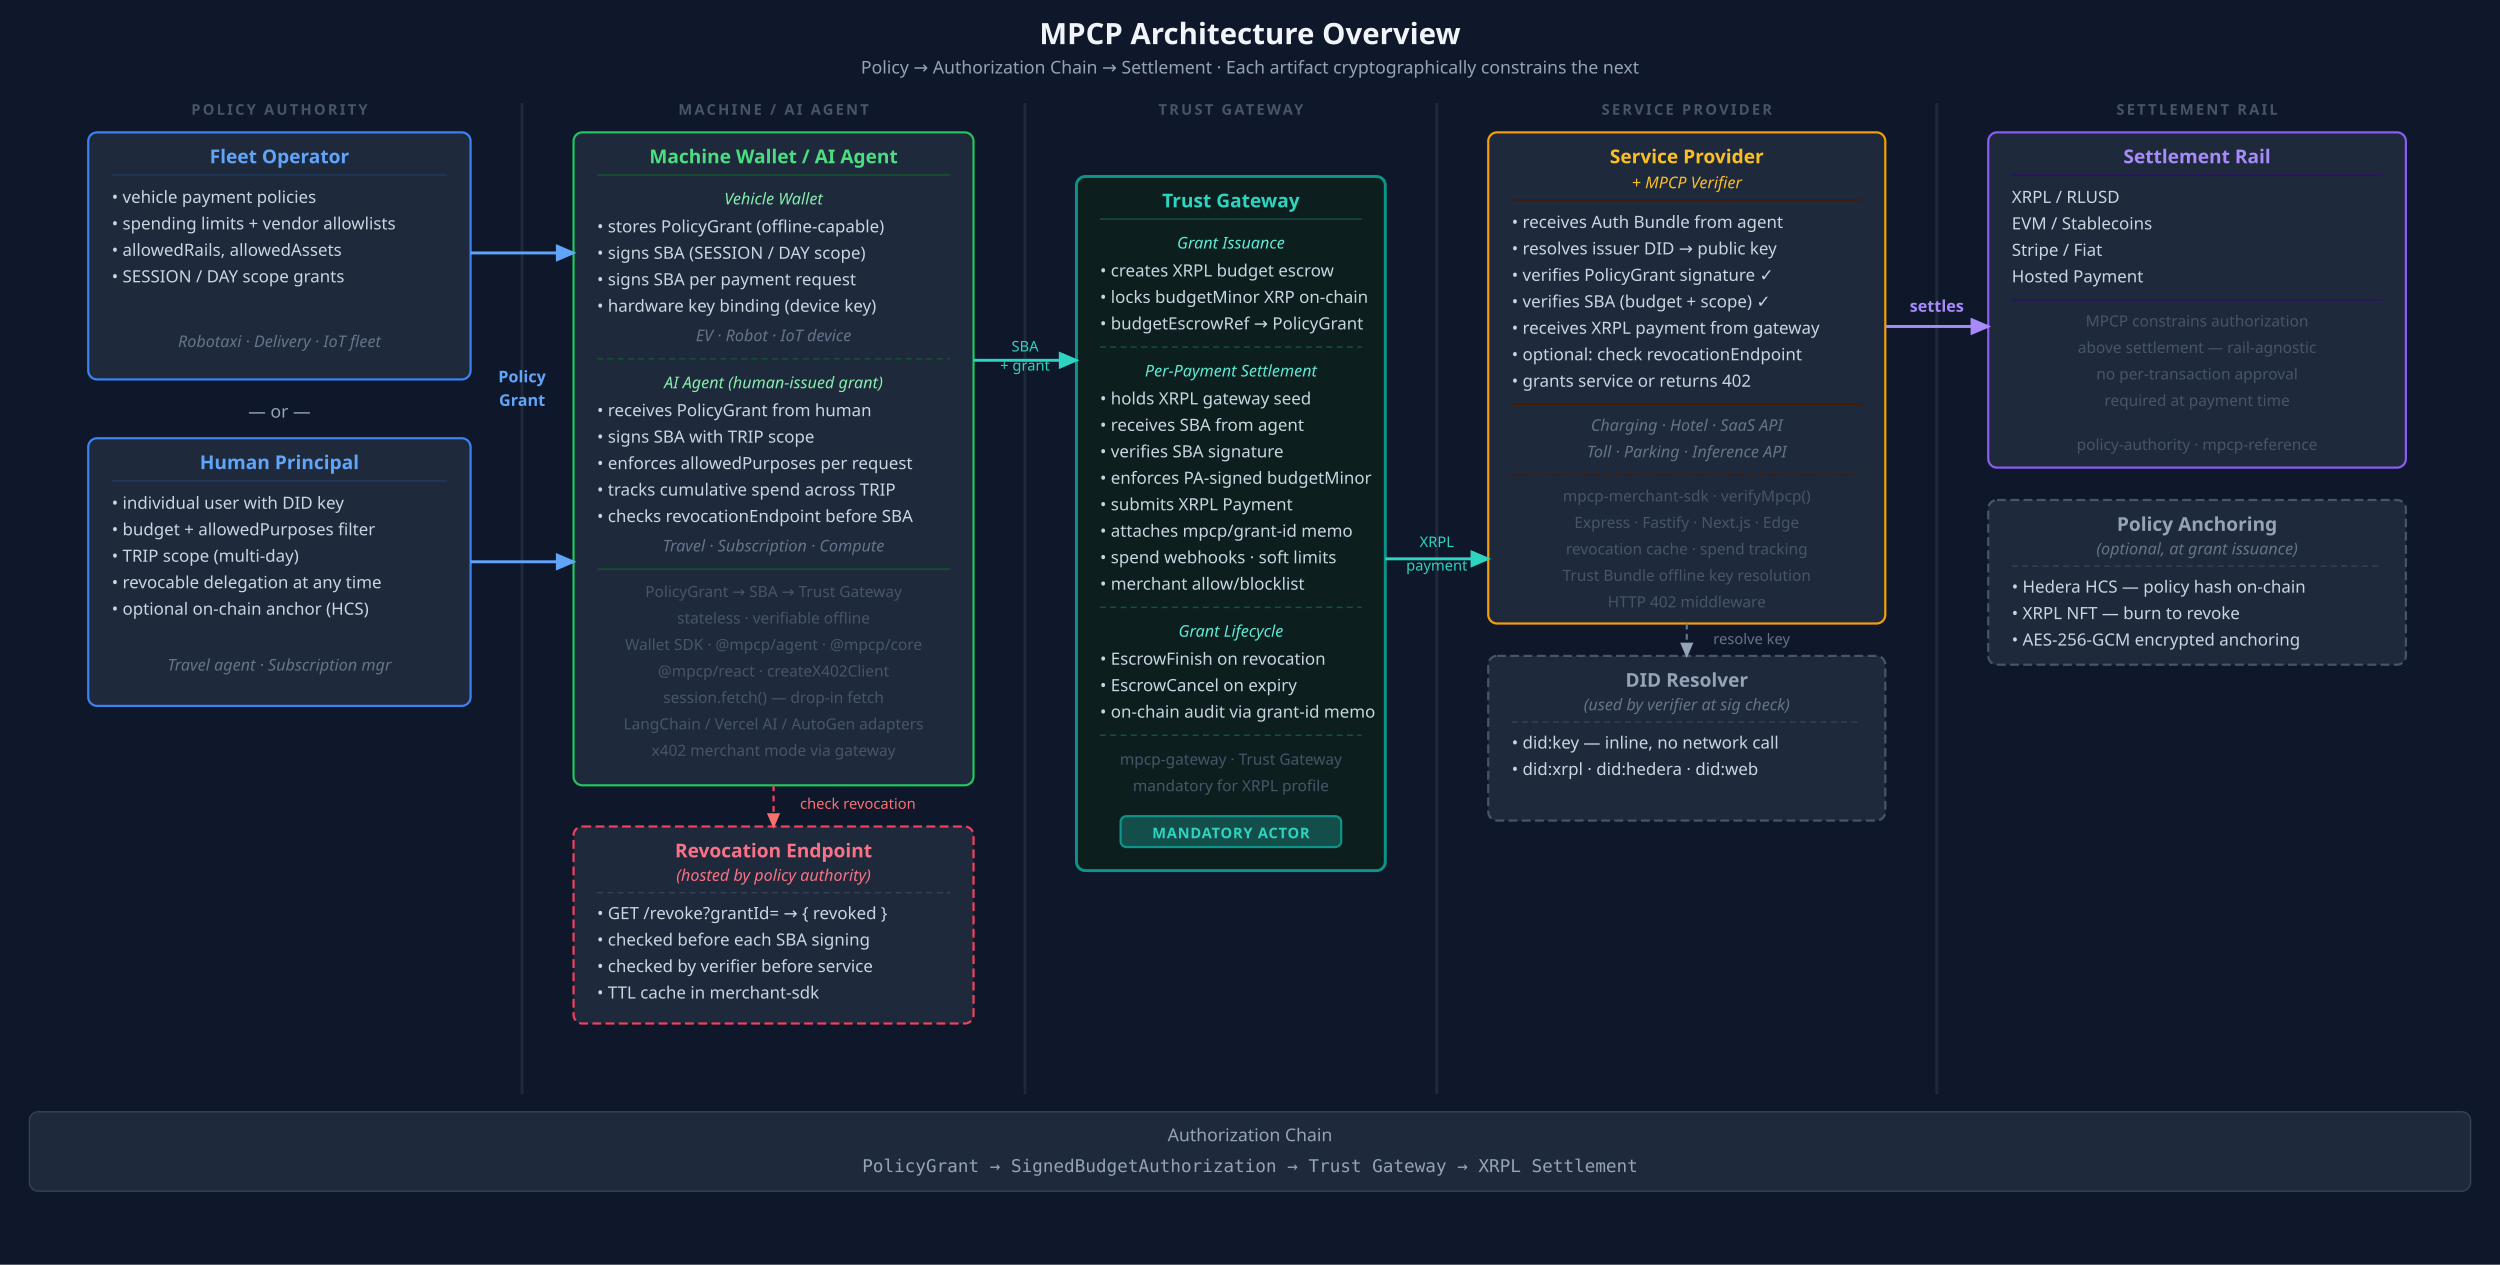
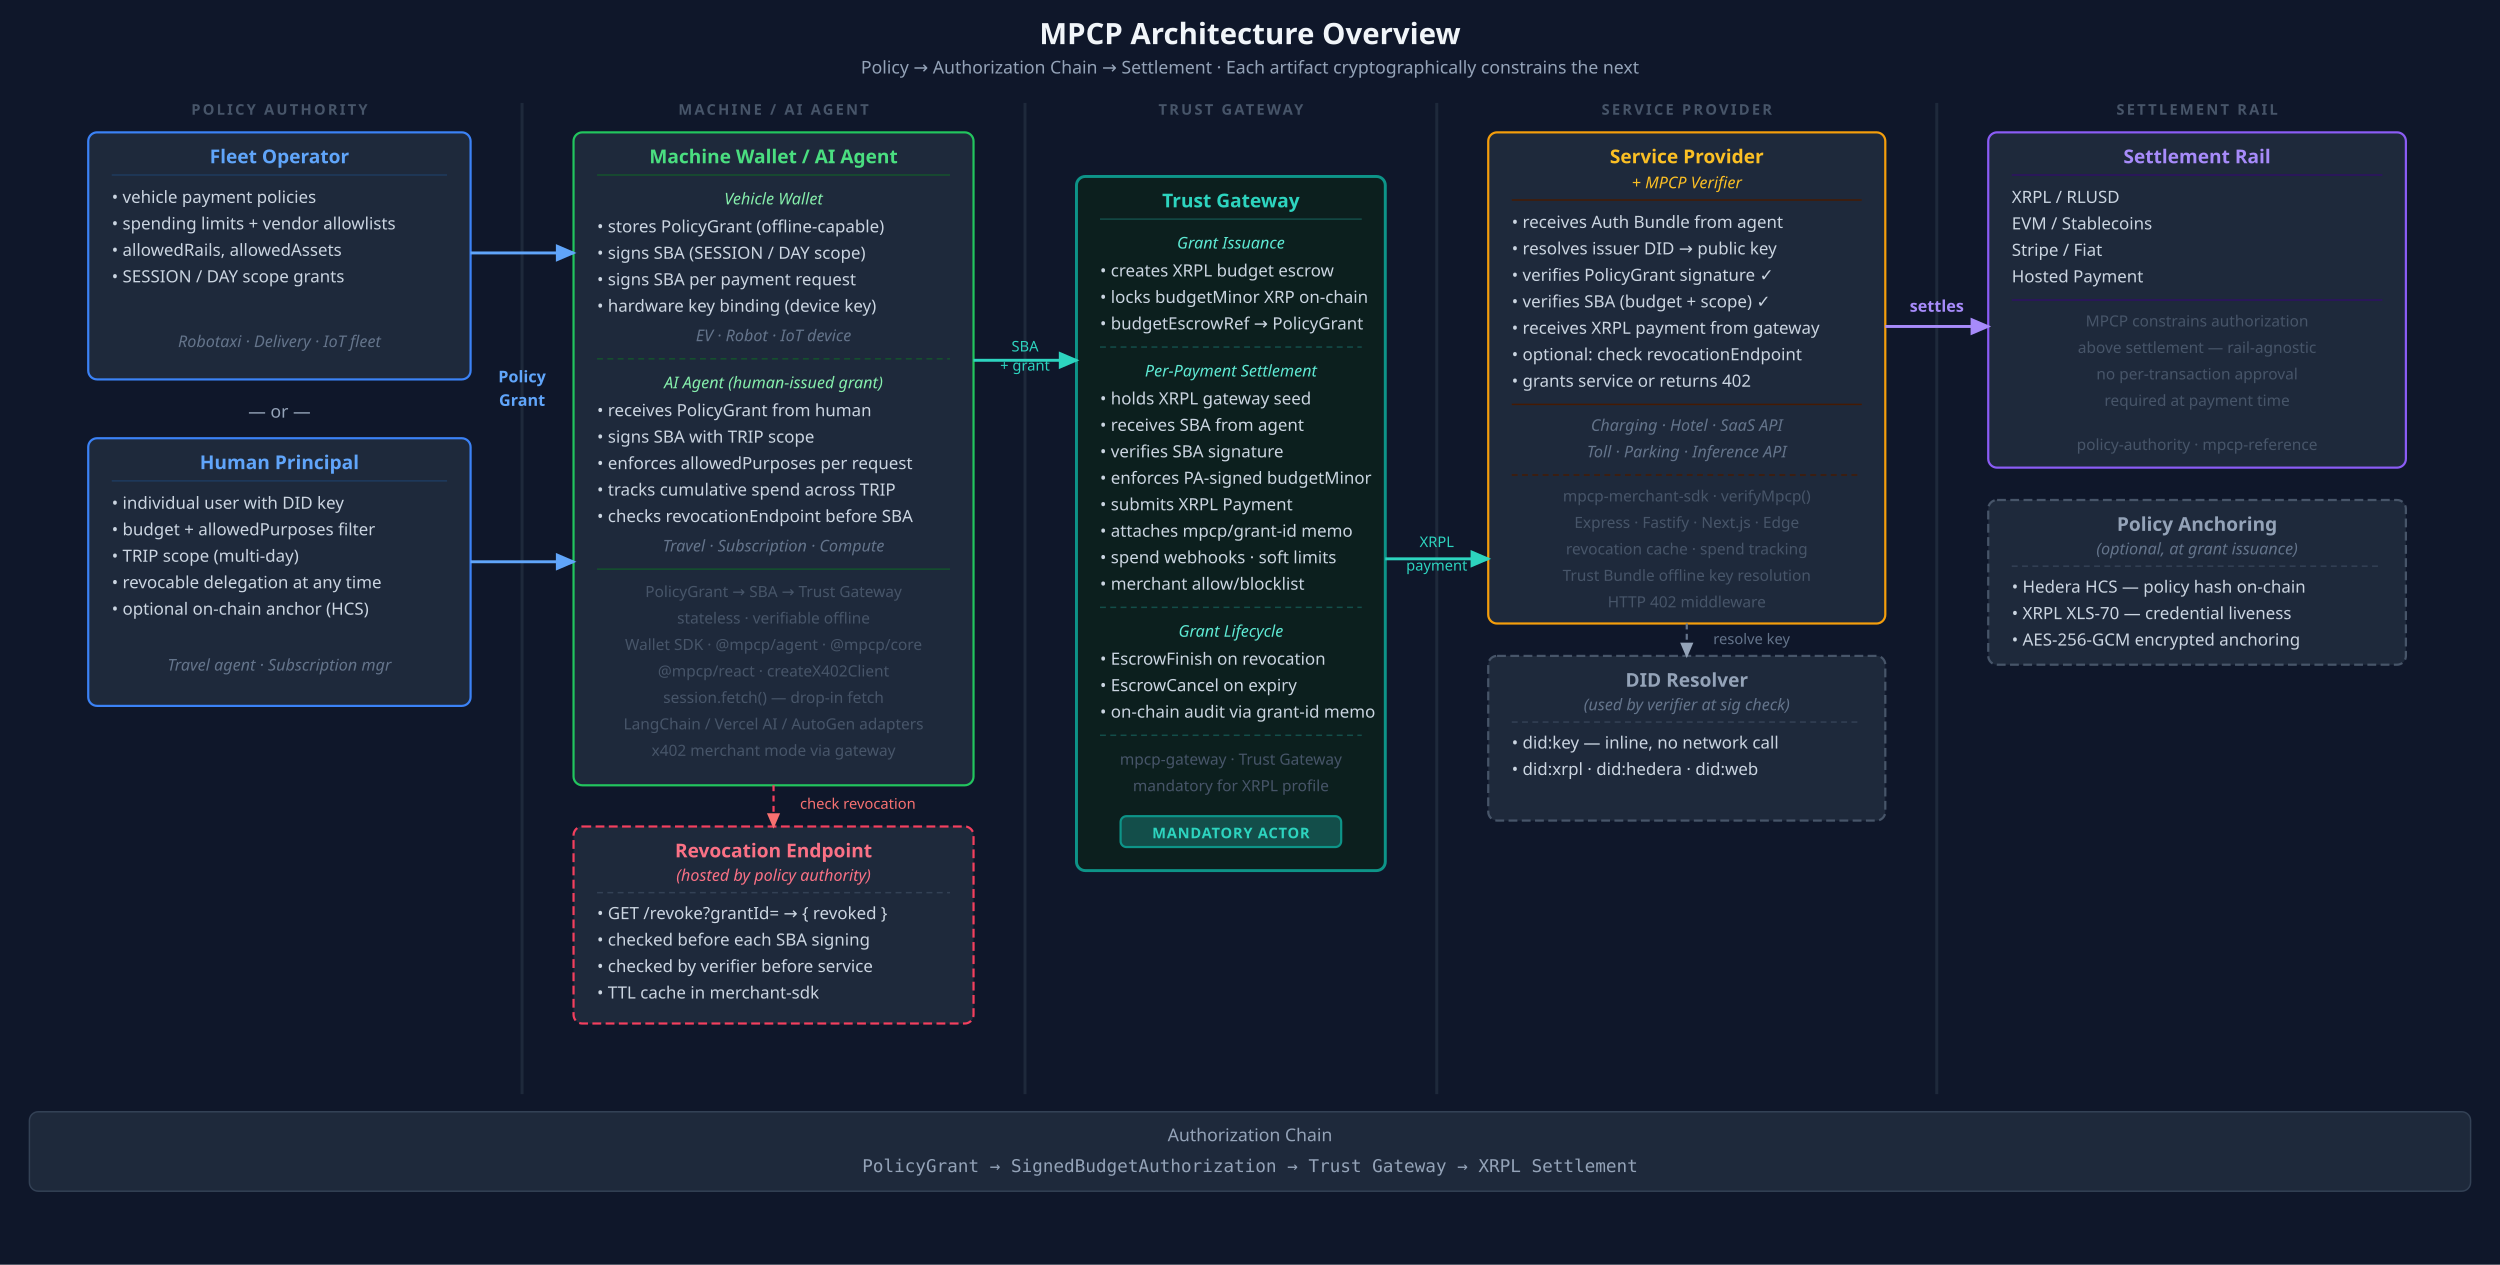
<svg xmlns="http://www.w3.org/2000/svg" width="1700" height="860" viewBox="0 0 1700 860">
  <style>
    .title  { font: bold 20px system-ui, sans-serif; fill: #f1f5f9; }
    .sub    { font: 12px system-ui, sans-serif; fill: #94a3b8; }
    .colHdr { font: bold 10px system-ui, sans-serif; fill: #475569; letter-spacing: 1.5px; }
    .bTitle { font: bold 13px system-ui, sans-serif; }
    .bSub   { font: italic 11px system-ui, sans-serif; }
    .detail { font: 11.5px system-ui, sans-serif; fill: #cbd5e1; }
    .aLabel { font: bold 11px system-ui, sans-serif; }
    .aNote  { font: 10px system-ui, sans-serif; }
    .dim    { font: 10.5px system-ui, sans-serif; fill: #475569; }
    .chain  { font: 12px monospace; fill: #94a3b8; }
  </style>
  <defs>
    <marker id="ah" markerWidth="7" markerHeight="6" refX="6" refY="3" orient="auto">
      <path d="M0,0 L7,3 L0,6 Z" fill="#94a3b8" />
    </marker>
    <marker id="ahB" markerWidth="7" markerHeight="6" refX="6" refY="3" orient="auto">
      <path d="M0,0 L7,3 L0,6 Z" fill="#60a5fa" />
    </marker>
    <marker id="ahG" markerWidth="7" markerHeight="6" refX="6" refY="3" orient="auto">
      <path d="M0,0 L7,3 L0,6 Z" fill="#4ade80" />
    </marker>
    <marker id="ahT" markerWidth="7" markerHeight="6" refX="6" refY="3" orient="auto">
      <path d="M0,0 L7,3 L0,6 Z" fill="#2dd4bf" />
    </marker>
    <marker id="ahV" markerWidth="7" markerHeight="6" refX="6" refY="3" orient="auto">
      <path d="M0,0 L7,3 L0,6 Z" fill="#a78bfa" />
    </marker>
    <marker id="ahR" markerWidth="7" markerHeight="6" refX="6" refY="3" orient="auto">
      <path d="M0,0 L7,3 L0,6 Z" fill="#f87171" />
    </marker>
  </defs>
  <rect width="1700" height="860" fill="#0f172a" />
  <text x="850" y="30" text-anchor="middle" class="title">MPCP Architecture Overview</text>
  <text x="850" y="50" text-anchor="middle" class="sub">Policy → Authorization Chain → Settlement · Each artifact cryptographically constrains the next</text>
  <text x="837" y="78" text-anchor="middle" class="colHdr">TRUST GATEWAY</text>
  <line x1="355" y1="70" x2="355" y2="744" stroke="#1e293b" stroke-width="2" />
  <line x1="697" y1="70" x2="697" y2="744" stroke="#1e293b" stroke-width="2" />
  <line x1="977" y1="70" x2="977" y2="744" stroke="#1e293b" stroke-width="2" />
  <line x1="1317" y1="70" x2="1317" y2="744" stroke="#1e293b" stroke-width="2" />
  <text x="190" y="78" text-anchor="middle" class="colHdr">POLICY AUTHORITY</text>
  <text x="526" y="78" text-anchor="middle" class="colHdr">MACHINE / AI AGENT</text>
  <text x="1147" y="78" text-anchor="middle" class="colHdr">SERVICE PROVIDER</text>
  <text x="1494" y="78" text-anchor="middle" class="colHdr">SETTLEMENT RAIL</text>
  <rect x="60" y="90" width="260" height="168" rx="6" fill="#1e293b" stroke="#3b82f6" stroke-width="1.5" />
  <text x="190" y="111" text-anchor="middle" class="bTitle" fill="#60a5fa">Fleet Operator</text>
  <line x1="76" y1="119" x2="304" y2="119" stroke="#1e3a5f" stroke-width="1" />
  <text x="76" y="138" class="detail">• vehicle payment policies</text>
  <text x="76" y="156" class="detail">• spending limits + vendor allowlists</text>
  <text x="76" y="174" class="detail">• allowedRails, allowedAssets</text>
  <text x="76" y="192" class="detail">• SESSION / DAY scope grants</text>
  <text x="190" y="236" text-anchor="middle" class="bSub" fill="#64748b">Robotaxi · Delivery · IoT fleet</text>
  <text x="190" y="284" text-anchor="middle" class="sub" fill="#334155">— or —</text>
  <rect x="60" y="298" width="260" height="182" rx="6" fill="#1e293b" stroke="#3b82f6" stroke-width="1.5" />
  <text x="190" y="319" text-anchor="middle" class="bTitle" fill="#60a5fa">Human Principal</text>
  <line x1="76" y1="327" x2="304" y2="327" stroke="#1e3a5f" stroke-width="1" />
  <text x="76" y="346" class="detail">• individual user with DID key</text>
  <text x="76" y="364" class="detail">• budget + allowedPurposes filter</text>
  <text x="76" y="382" class="detail">• TRIP scope (multi-day)</text>
  <text x="76" y="400" class="detail">• revocable delegation at any time</text>
  <text x="76" y="418" class="detail">• optional on-chain anchor (HCS)</text>
  <text x="190" y="456" text-anchor="middle" class="bSub" fill="#64748b">Travel agent · Subscription mgr</text>
  <rect x="390" y="90" width="272" height="444" rx="6" fill="#1e293b" stroke="#22c55e" stroke-width="1.5" />
  <text x="526" y="111" text-anchor="middle" class="bTitle" fill="#4ade80">Machine Wallet / AI Agent</text>
  <line x1="406" y1="119" x2="646" y2="119" stroke="#14532d" stroke-width="1" />
  <text x="526" y="139" text-anchor="middle" fill="#86efac" class="bSub">Vehicle Wallet</text>
  <text x="406" y="158" class="detail">• stores PolicyGrant (offline-capable)</text>
  <text x="406" y="176" class="detail">• signs SBA (SESSION / DAY scope)</text>
  <text x="406" y="194" class="detail">• signs SBA per payment request</text>
  <text x="406" y="212" class="detail">• hardware key binding (device key)</text>
  <text x="526" y="232" text-anchor="middle" class="bSub" fill="#64748b">EV · Robot · IoT device</text>
  <line x1="406" y1="244" x2="646" y2="244" stroke="#14532d" stroke-width="1" stroke-dasharray="4 3" />
  <text x="526" y="264" text-anchor="middle" fill="#86efac" class="bSub">AI Agent  (human-issued grant)</text>
  <text x="406" y="283" class="detail">• receives PolicyGrant from human</text>
  <text x="406" y="301" class="detail">• signs SBA with TRIP scope</text>
  <text x="406" y="319" class="detail">• enforces allowedPurposes per request</text>
  <text x="406" y="337" class="detail">• tracks cumulative spend across TRIP</text>
  <text x="406" y="355" class="detail">• checks revocationEndpoint before SBA</text>
  <text x="526" y="375" text-anchor="middle" class="bSub" fill="#64748b">Travel · Subscription · Compute</text>
  <line x1="406" y1="387" x2="646" y2="387" stroke="#14532d" stroke-width="1" />
  <text x="526" y="406" text-anchor="middle" class="dim">PolicyGrant → SBA → Trust Gateway</text>
  <text x="526" y="424" text-anchor="middle" class="dim">stateless · verifiable offline</text>
  <text x="526" y="442" text-anchor="middle" class="dim">Wallet SDK · @mpcp/agent · @mpcp/core</text>
  <text x="526" y="460" text-anchor="middle" class="dim">@mpcp/react · createX402Client</text>
  <text x="526" y="478" text-anchor="middle" class="dim">session.fetch() — drop-in fetch</text>
  <text x="526" y="496" text-anchor="middle" class="dim">LangChain / Vercel AI / AutoGen adapters</text>
  <text x="526" y="514" text-anchor="middle" class="dim">x402 merchant mode via gateway</text>
  <rect x="732" y="120" width="210" height="472" rx="6" fill="#0c1f1e" stroke="#0d9488" stroke-width="2" />
  <text x="837" y="141" text-anchor="middle" class="bTitle" fill="#2dd4bf">Trust Gateway</text>
  <line x1="748" y1="149" x2="926" y2="149" stroke="#134e4a" stroke-width="1" />
  <text x="837" y="169" text-anchor="middle" fill="#5eead4" class="bSub">Grant Issuance</text>
  <text x="748" y="188" class="detail">• creates XRPL budget escrow</text>
  <text x="748" y="206" class="detail">• locks budgetMinor XRP on-chain</text>
  <text x="748" y="224" class="detail">• budgetEscrowRef → PolicyGrant</text>
  <line x1="748" y1="236" x2="926" y2="236" stroke="#134e4a" stroke-width="1" stroke-dasharray="4 3" />
  <text x="837" y="256" text-anchor="middle" fill="#5eead4" class="bSub">Per-Payment Settlement</text>
  <text x="748" y="275" class="detail">• holds XRPL gateway seed</text>
  <text x="748" y="293" class="detail">• receives SBA from agent</text>
  <text x="748" y="311" class="detail">• verifies SBA signature</text>
  <text x="748" y="329" class="detail">• enforces PA-signed budgetMinor</text>
  <text x="748" y="347" class="detail">• submits XRPL Payment</text>
  <text x="748" y="365" class="detail">• attaches mpcp/grant-id memo</text>
  <text x="748" y="383" class="detail">• spend webhooks · soft limits</text>
  <text x="748" y="401" class="detail">• merchant allow/blocklist</text>
  <line x1="748" y1="413" x2="926" y2="413" stroke="#134e4a" stroke-width="1" stroke-dasharray="4 3" />
  <text x="837" y="433" text-anchor="middle" fill="#5eead4" class="bSub">Grant Lifecycle</text>
  <text x="748" y="452" class="detail">• EscrowFinish on revocation</text>
  <text x="748" y="470" class="detail">• EscrowCancel on expiry</text>
  <text x="748" y="488" class="detail">• on-chain audit via grant-id memo</text>
  <line x1="748" y1="500" x2="926" y2="500" stroke="#134e4a" stroke-width="1" stroke-dasharray="4 3" />
  <text x="837" y="520" text-anchor="middle" class="dim">mpcp-gateway · Trust Gateway</text>
  <text x="837" y="538" text-anchor="middle" class="dim">mandatory for XRPL profile</text>
  <rect x="762" y="555" width="150" height="21" rx="4" fill="#134e4a" stroke="#0d9488" stroke-width="1.5" />
  <text x="837" y="570" text-anchor="middle" fill="#2dd4bf" style="font: bold 10px system-ui,sans-serif; letter-spacing:0.5px">MANDATORY ACTOR</text>
  <rect x="1012" y="90" width="270" height="334" rx="6" fill="#1e293b" stroke="#f59e0b" stroke-width="1.5" />
  <text x="1147" y="111" text-anchor="middle" class="bTitle" fill="#fbbf24">Service Provider</text>
  <text x="1147" y="128" text-anchor="middle" class="bSub" fill="#fbbf24">+ MPCP Verifier</text>
  <line x1="1028" y1="136" x2="1266" y2="136" stroke="#451a03" stroke-width="1" />
  <text x="1028" y="155" class="detail">• receives Auth Bundle from agent</text>
  <text x="1028" y="173" class="detail">• resolves issuer DID → public key</text>
  <text x="1028" y="191" class="detail">• verifies PolicyGrant signature ✓</text>
  <text x="1028" y="209" class="detail">• verifies SBA (budget + scope) ✓</text>
  <text x="1028" y="227" class="detail">• receives XRPL payment from gateway</text>
  <text x="1028" y="245" class="detail">• optional: check revocationEndpoint</text>
  <text x="1028" y="263" class="detail">• grants service or returns 402</text>
  <line x1="1028" y1="275" x2="1266" y2="275" stroke="#451a03" stroke-width="1" />
  <text x="1147" y="293" text-anchor="middle" class="bSub" fill="#64748b">Charging · Hotel · SaaS API</text>
  <text x="1147" y="311" text-anchor="middle" class="bSub" fill="#64748b">Toll · Parking · Inference API</text>
  <line x1="1028" y1="323" x2="1266" y2="323" stroke="#451a03" stroke-width="1" stroke-dasharray="4 3" />
  <text x="1147" y="341" text-anchor="middle" class="dim">mpcp-merchant-sdk · verifyMpcp()</text>
  <text x="1147" y="359" text-anchor="middle" class="dim">Express · Fastify · Next.js · Edge</text>
  <text x="1147" y="377" text-anchor="middle" class="dim">revocation cache · spend tracking</text>
  <text x="1147" y="395" text-anchor="middle" class="dim">Trust Bundle offline key resolution</text>
  <text x="1147" y="413" text-anchor="middle" class="dim">HTTP 402 middleware</text>
  <rect x="1012" y="446" width="270" height="112" rx="6" fill="#1e293b" stroke="#475569" stroke-width="1.5" stroke-dasharray="6 3" />
  <text x="1147" y="467" text-anchor="middle" class="bTitle" fill="#94a3b8">DID Resolver</text>
  <text x="1147" y="483" text-anchor="middle" class="bSub" fill="#64748b">(used by verifier at sig check)</text>
  <line x1="1028" y1="491" x2="1266" y2="491" stroke="#334155" stroke-width="1" stroke-dasharray="4 3" />
  <text x="1028" y="509" class="detail">• did:key — inline, no network call</text>
  <text x="1028" y="527" class="detail">• did:xrpl · did:hedera · did:web</text>
  <rect x="1352" y="90" width="284" height="228" rx="6" fill="#1e293b" stroke="#8b5cf6" stroke-width="1.5" />
  <text x="1494" y="111" text-anchor="middle" class="bTitle" fill="#a78bfa">Settlement Rail</text>
  <line x1="1368" y1="119" x2="1620" y2="119" stroke="#2e1065" stroke-width="1" />
  <text x="1368" y="138" class="detail">XRPL / RLUSD</text>
  <text x="1368" y="156" class="detail">EVM / Stablecoins</text>
  <text x="1368" y="174" class="detail">Stripe / Fiat</text>
  <text x="1368" y="192" class="detail">Hosted Payment</text>
  <line x1="1368" y1="204" x2="1620" y2="204" stroke="#2e1065" stroke-width="1" />
  <text x="1494" y="222" text-anchor="middle" class="dim">MPCP constrains authorization</text>
  <text x="1494" y="240" text-anchor="middle" class="dim">above settlement — rail-agnostic</text>
  <text x="1494" y="258" text-anchor="middle" class="dim">no per-transaction approval</text>
  <text x="1494" y="276" text-anchor="middle" class="dim">required at payment time</text>
  <text x="1494" y="306" text-anchor="middle" class="dim">policy-authority · mpcp-reference</text>
  <rect x="1352" y="340" width="284" height="112" rx="6" fill="#1e293b" stroke="#475569" stroke-width="1.5" stroke-dasharray="6 3" />
  <text x="1494" y="361" text-anchor="middle" class="bTitle" fill="#94a3b8">Policy Anchoring</text>
  <text x="1494" y="377" text-anchor="middle" class="bSub" fill="#64748b">(optional, at grant issuance)</text>
  <line x1="1368" y1="385" x2="1620" y2="385" stroke="#334155" stroke-width="1" stroke-dasharray="4 3" />
  <text x="1368" y="403" class="detail">• Hedera HCS — policy hash on-chain</text>
-   <text x="1368" y="421" class="detail">• XRPL NFT — burn to revoke</text>
+   <text x="1368" y="421" class="detail">• XRPL XLS-70 — credential liveness</text>
  <text x="1368" y="439" class="detail">• AES-256-GCM encrypted anchoring</text>
  <rect x="390" y="562" width="272" height="134" rx="6" fill="#1e293b" stroke="#f43f5e" stroke-width="1.5" stroke-dasharray="6 3" />
  <text x="526" y="583" text-anchor="middle" class="bTitle" fill="#fb7185">Revocation Endpoint</text>
  <text x="526" y="599" text-anchor="middle" class="bSub" fill="#fb7185">(hosted by policy authority)</text>
  <line x1="406" y1="607" x2="646" y2="607" stroke="#334155" stroke-width="1" stroke-dasharray="4 3" />
  <text x="406" y="625" class="detail">• GET /revoke?grantId= → { revoked }</text>
  <text x="406" y="643" class="detail">• checked before each SBA signing</text>
  <text x="406" y="661" class="detail">• checked by verifier before service</text>
  <text x="406" y="679" class="detail">• TTL cache in merchant-sdk</text>
  <path d="M320,172 L390,172" fill="none" stroke="#60a5fa" stroke-width="2" marker-end="url(#ahB)" />
  <path d="M320,382 L390,382" fill="none" stroke="#60a5fa" stroke-width="2" marker-end="url(#ahB)" />
  <text x="355" y="260" text-anchor="middle" class="aLabel" fill="#60a5fa">Policy</text>
  <text x="355" y="276" text-anchor="middle" class="aLabel" fill="#60a5fa">Grant</text>
  <path d="M662,245 L732,245" fill="none" stroke="#2dd4bf" stroke-width="2" marker-end="url(#ahT)" />
  <text x="697" y="239" text-anchor="middle" class="aNote" fill="#2dd4bf">SBA</text>
  <text x="697" y="252" text-anchor="middle" class="aNote" fill="#2dd4bf">+ grant</text>
  <path d="M942,380 L1012,380" fill="none" stroke="#2dd4bf" stroke-width="2" marker-end="url(#ahT)" />
  <text x="977" y="372" text-anchor="middle" class="aNote" fill="#2dd4bf">XRPL</text>
  <text x="977" y="388" text-anchor="middle" class="aNote" fill="#2dd4bf">payment</text>
  <path d="M1282,222 L1352,222" fill="none" stroke="#a78bfa" stroke-width="2" marker-end="url(#ahV)" />
  <text x="1317" y="212" text-anchor="middle" class="aLabel" fill="#a78bfa">settles</text>
  <path d="M526,534 L526,562" fill="none" stroke="#f43f5e" stroke-width="1.5" stroke-dasharray="4 3" marker-end="url(#ahR)" />
  <text x="544" y="550" class="aNote" fill="#f87171">check revocation</text>
  <path d="M1147,424 L1147,446" fill="none" stroke="#64748b" stroke-width="1.5" stroke-dasharray="4 3" marker-end="url(#ah)" />
  <text x="1165" y="438" class="aNote" fill="#64748b">resolve key</text>
  <rect x="20" y="756" width="1660" height="54" rx="6" fill="#1e293b" stroke="#334155" stroke-width="1" />
  <text x="850" y="776" text-anchor="middle" class="sub" fill="#475569">Authorization Chain</text>
  <text x="850" y="797" text-anchor="middle" class="chain">PolicyGrant → SignedBudgetAuthorization → Trust Gateway → XRPL Settlement</text>
</svg>
